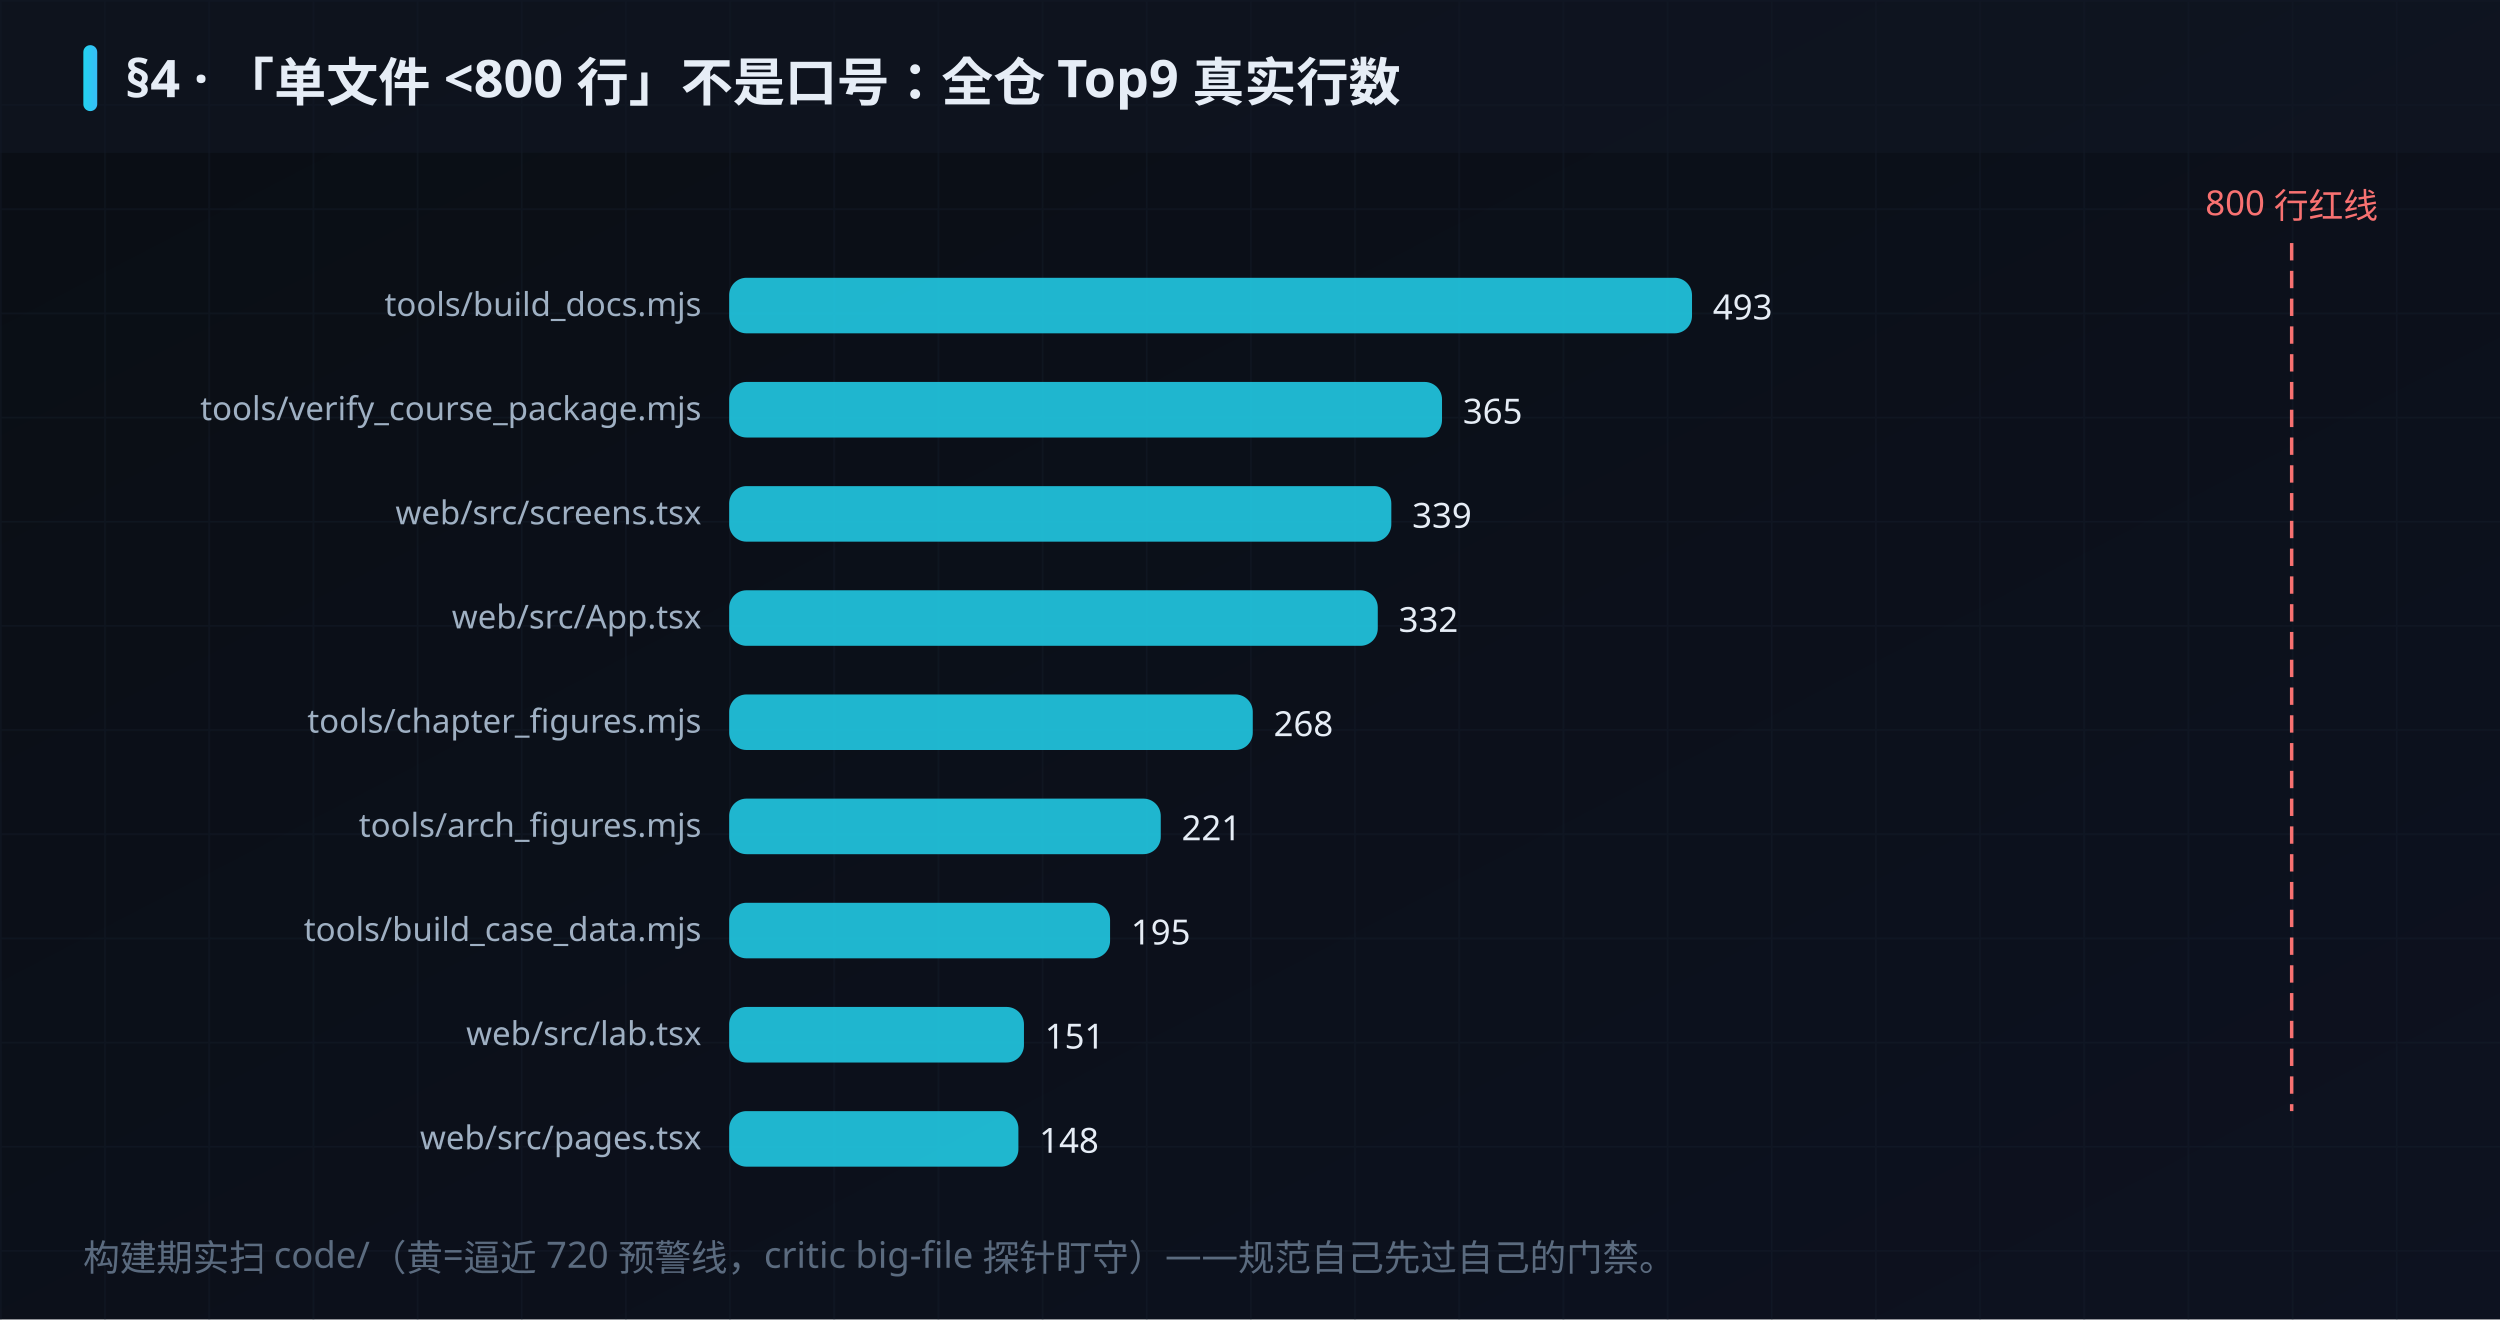
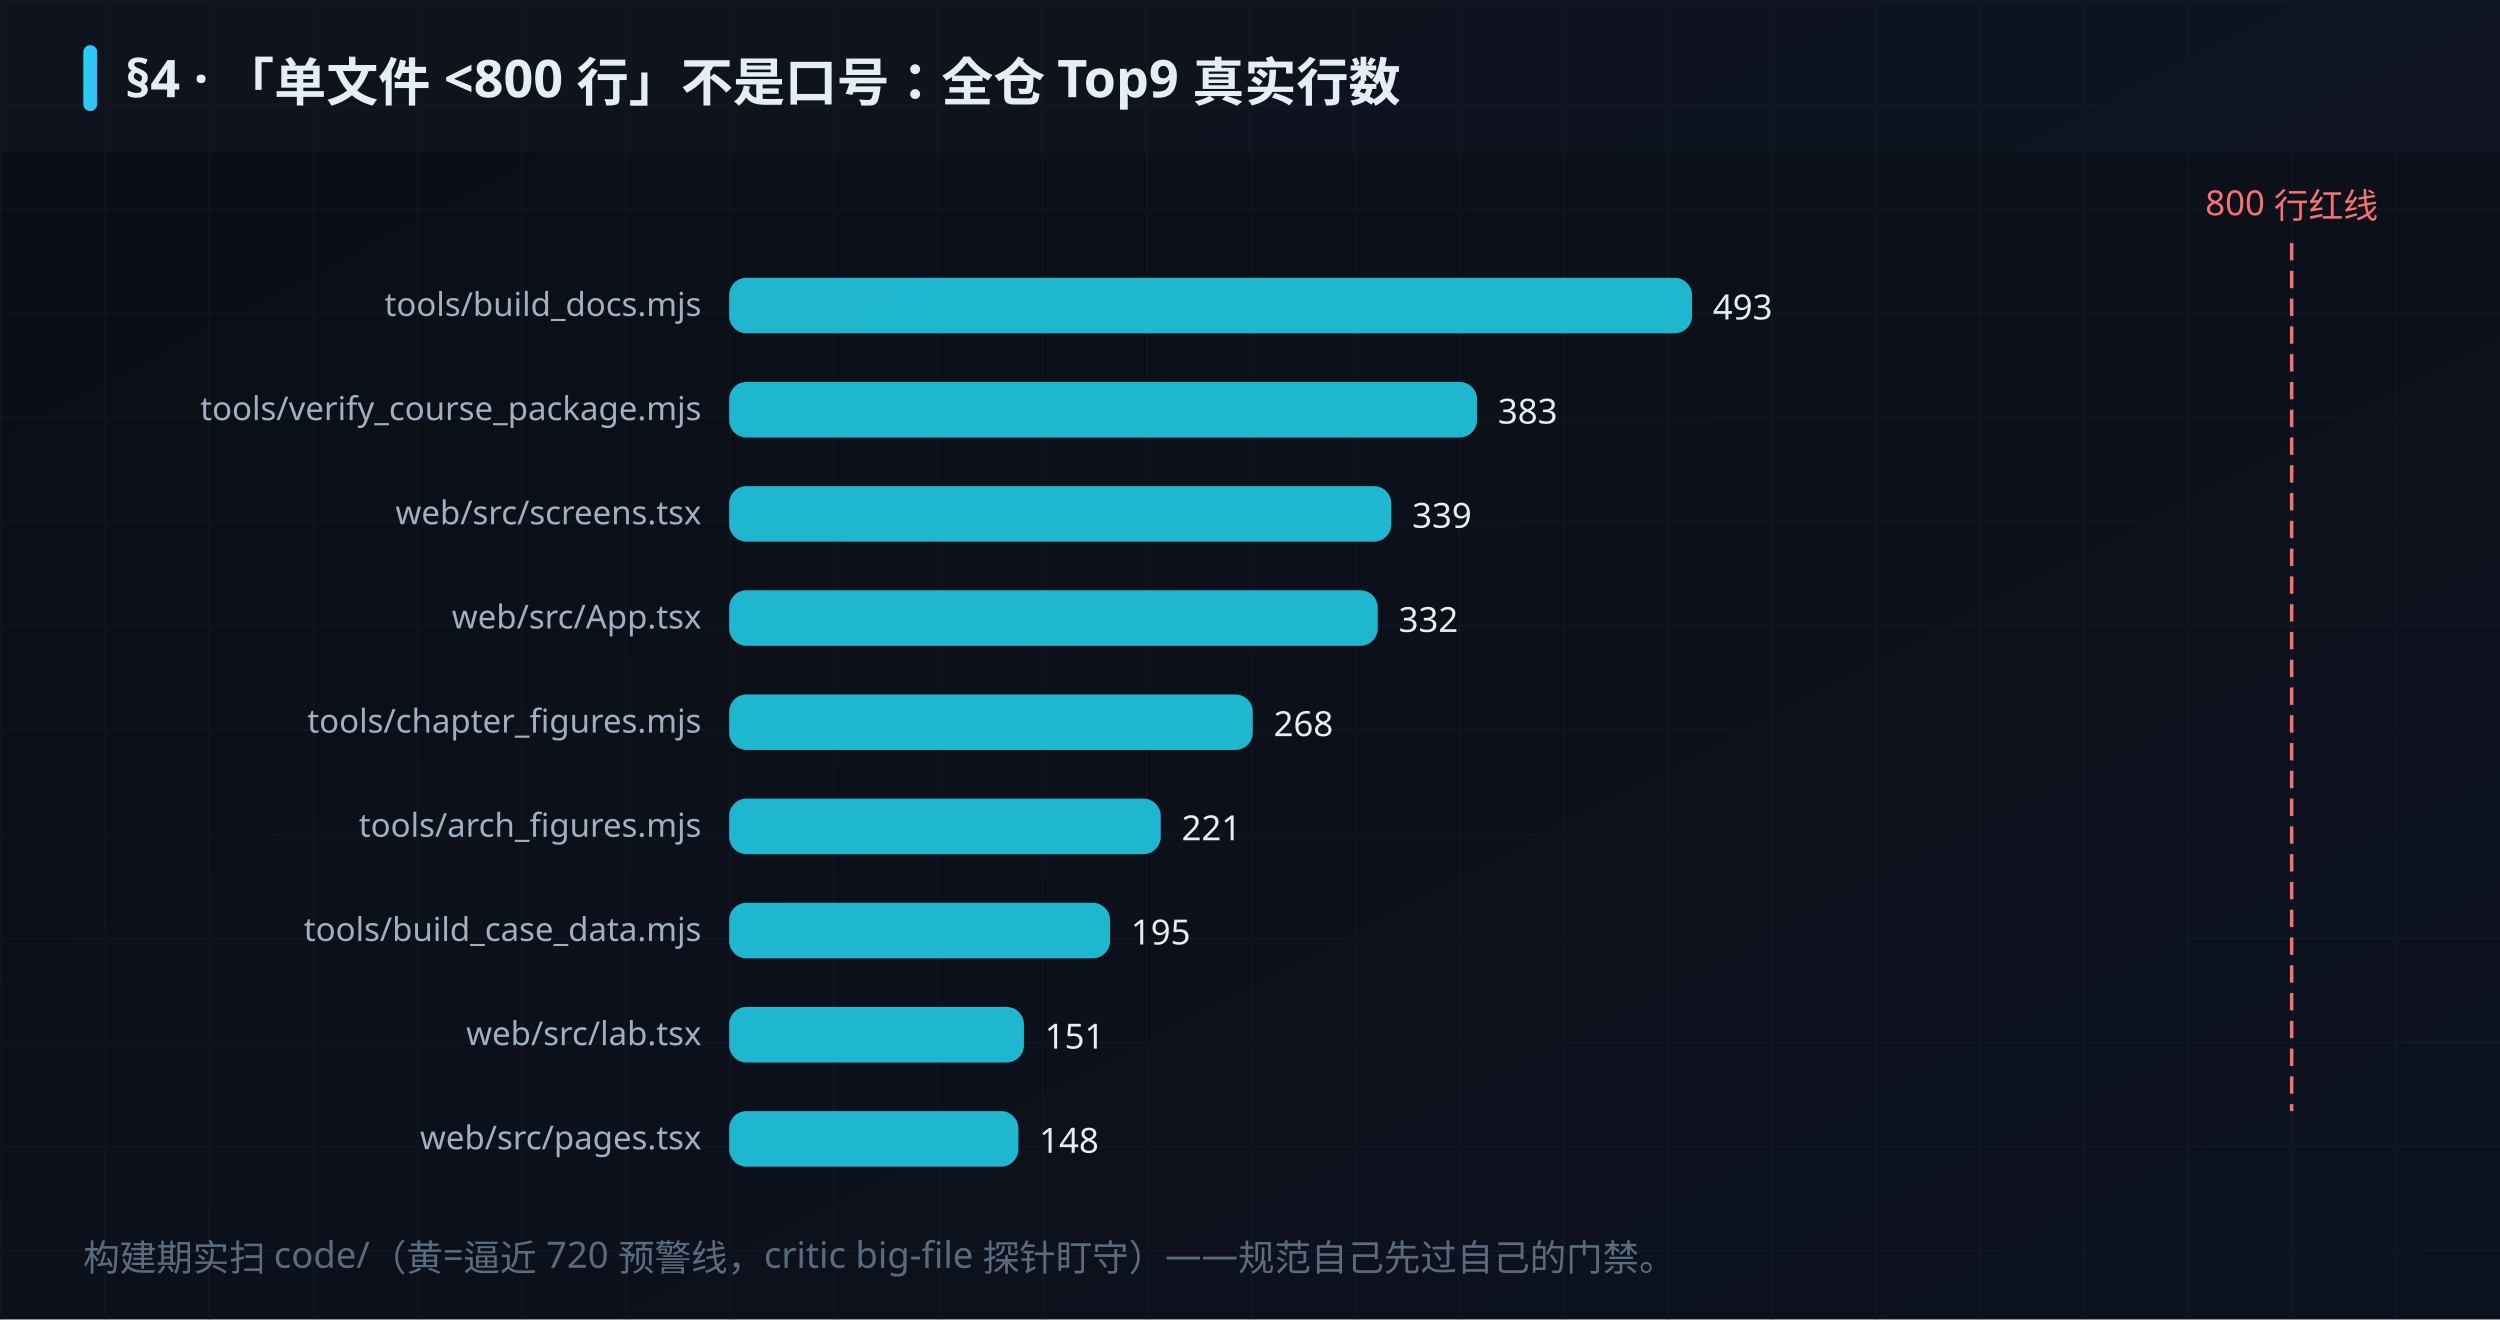
<svg xmlns="http://www.w3.org/2000/svg" viewBox="0 0 720 380" font-family="PingFang SC,Microsoft YaHei,sans-serif">
  <defs>
    <linearGradient id="dbg" x1="0" y1="0" x2="1" y2="1">
      <stop offset="0" stop-color="#0a0e14" />
      <stop offset="1" stop-color="#0d1220" />
    </linearGradient>
    <linearGradient id="dac" x1="0" y1="0" x2="1" y2="0">
      <stop offset="0" stop-color="#22d3ee" />
      <stop offset="1" stop-color="#38bdf8" />
    </linearGradient>
    <pattern id="dgrid" width="30" height="30" patternUnits="userSpaceOnUse">
      <path d="M30 0H0V30" fill="none" stroke="#16202e" stroke-width="1" />
    </pattern>
    <filter id="dsh" x="-20%" y="-20%" width="140%" height="140%">
      <feDropShadow dx="0" dy="1.5" stdDeviation="2.5" flood-color="#000" flood-opacity="0.35" />
    </filter>
  </defs>
  <rect width="720" height="380" fill="url(#dbg)" />
  <rect width="720" height="380" fill="url(#dgrid)" opacity="0.35" />
  <rect x="0" y="0" width="720" height="44" fill="#121826" opacity="0.5" />
  <rect x="24" y="13" width="4" height="19" rx="2" fill="url(#dac)" />
  <text x="36" y="28" font-size="15" font-weight="750" fill="#e6edf6">§4 · 「单文件 &lt;800 行」不是口号：全仓 Top9 真实行数</text>
  <text x="24" y="366" font-size="10.5" fill="#5b6b7f">构建期实扫 code/（黄=逼近 720 预警线，critic big-file 探针盯守）——规范自己先过自己的门禁。</text>
  <line x1="660" y1="70" x2="660" y2="320" stroke="#f87171" stroke-dasharray="5 3" />
  <text x="660" y="62" font-size="10" fill="#f87171" text-anchor="middle">800 行红线</text>
  <text x="202" y="91" font-size="9.5" fill="#9fb0c3" text-anchor="end">tools/build_docs.mjs</text>
  <rect x="210" y="80" width="277.3" height="16" rx="5" fill="#22d3ee" opacity="0.85" />
  <text x="493.3" y="92" font-size="10" fill="#e6edf6">493</text>
  <text x="202" y="121" font-size="9.5" fill="#9fb0c3" text-anchor="end">tools/verify_course_package.mjs</text>
-   <rect x="210" y="110" width="205.3" height="16" rx="5" fill="#22d3ee" opacity="0.85" />
-   <text x="421.3" y="122" font-size="10" fill="#e6edf6">365</text>
+   <rect x="210" y="110" width="215.4" height="16" rx="5" fill="#22d3ee" opacity="0.85" />
+   <text x="431.4" y="122" font-size="10" fill="#e6edf6">383</text>
  <text x="202" y="151" font-size="9.5" fill="#9fb0c3" text-anchor="end">web/src/screens.tsx</text>
  <rect x="210" y="140" width="190.7" height="16" rx="5" fill="#22d3ee" opacity="0.85" />
  <text x="406.7" y="152" font-size="10" fill="#e6edf6">339</text>
  <text x="202" y="181" font-size="9.5" fill="#9fb0c3" text-anchor="end">web/src/App.tsx</text>
  <rect x="210" y="170" width="186.8" height="16" rx="5" fill="#22d3ee" opacity="0.85" />
  <text x="402.8" y="182" font-size="10" fill="#e6edf6">332</text>
  <text x="202" y="211" font-size="9.5" fill="#9fb0c3" text-anchor="end">tools/chapter_figures.mjs</text>
  <rect x="210" y="200" width="150.8" height="16" rx="5" fill="#22d3ee" opacity="0.85" />
  <text x="366.8" y="212" font-size="10" fill="#e6edf6">268</text>
  <text x="202" y="241" font-size="9.5" fill="#9fb0c3" text-anchor="end">tools/arch_figures.mjs</text>
  <rect x="210" y="230" width="124.3" height="16" rx="5" fill="#22d3ee" opacity="0.85" />
  <text x="340.3" y="242" font-size="10" fill="#e6edf6">221</text>
  <text x="202" y="271" font-size="9.5" fill="#9fb0c3" text-anchor="end">tools/build_case_data.mjs</text>
  <rect x="210" y="260" width="109.7" height="16" rx="5" fill="#22d3ee" opacity="0.85" />
  <text x="325.7" y="272" font-size="10" fill="#e6edf6">195</text>
  <text x="202" y="301" font-size="9.5" fill="#9fb0c3" text-anchor="end">web/src/lab.tsx</text>
  <rect x="210" y="290" width="84.9" height="16" rx="5" fill="#22d3ee" opacity="0.85" />
  <text x="300.9" y="302" font-size="10" fill="#e6edf6">151</text>
  <text x="202" y="331" font-size="9.5" fill="#9fb0c3" text-anchor="end">web/src/pages.tsx</text>
  <rect x="210" y="320" width="83.3" height="16" rx="5" fill="#22d3ee" opacity="0.85" />
  <text x="299.3" y="332" font-size="10" fill="#e6edf6">148</text>
</svg>
